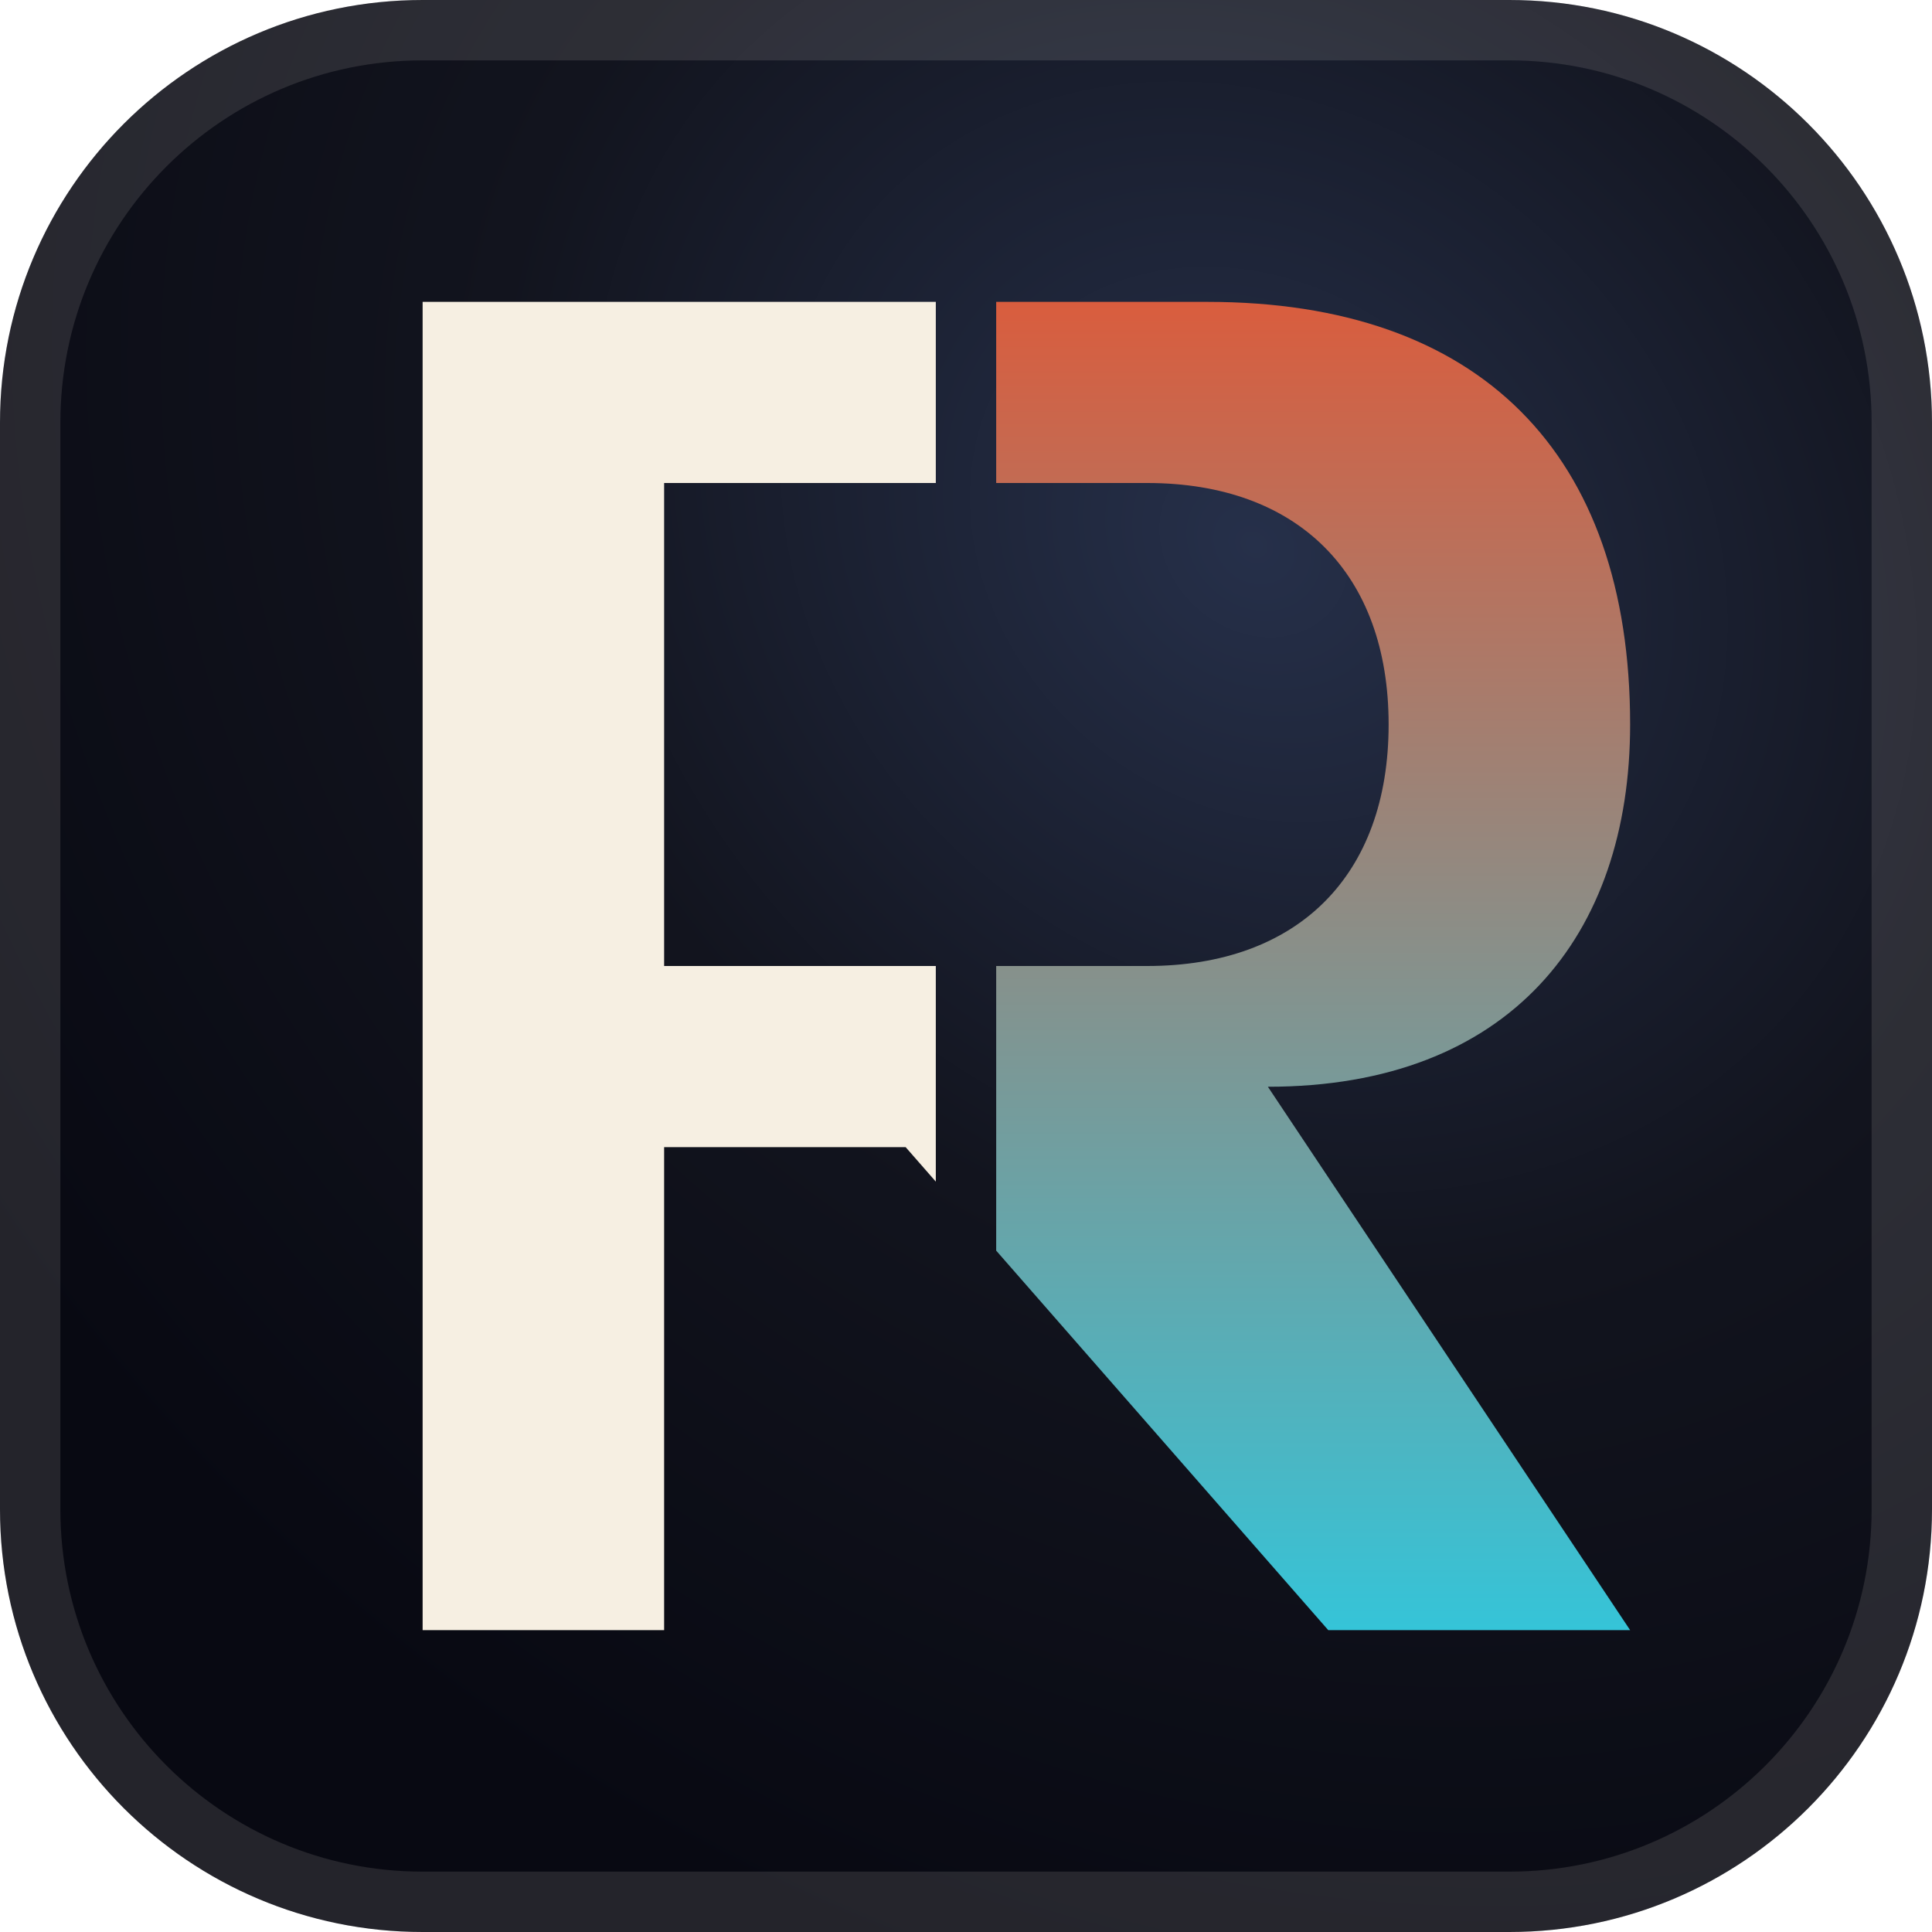
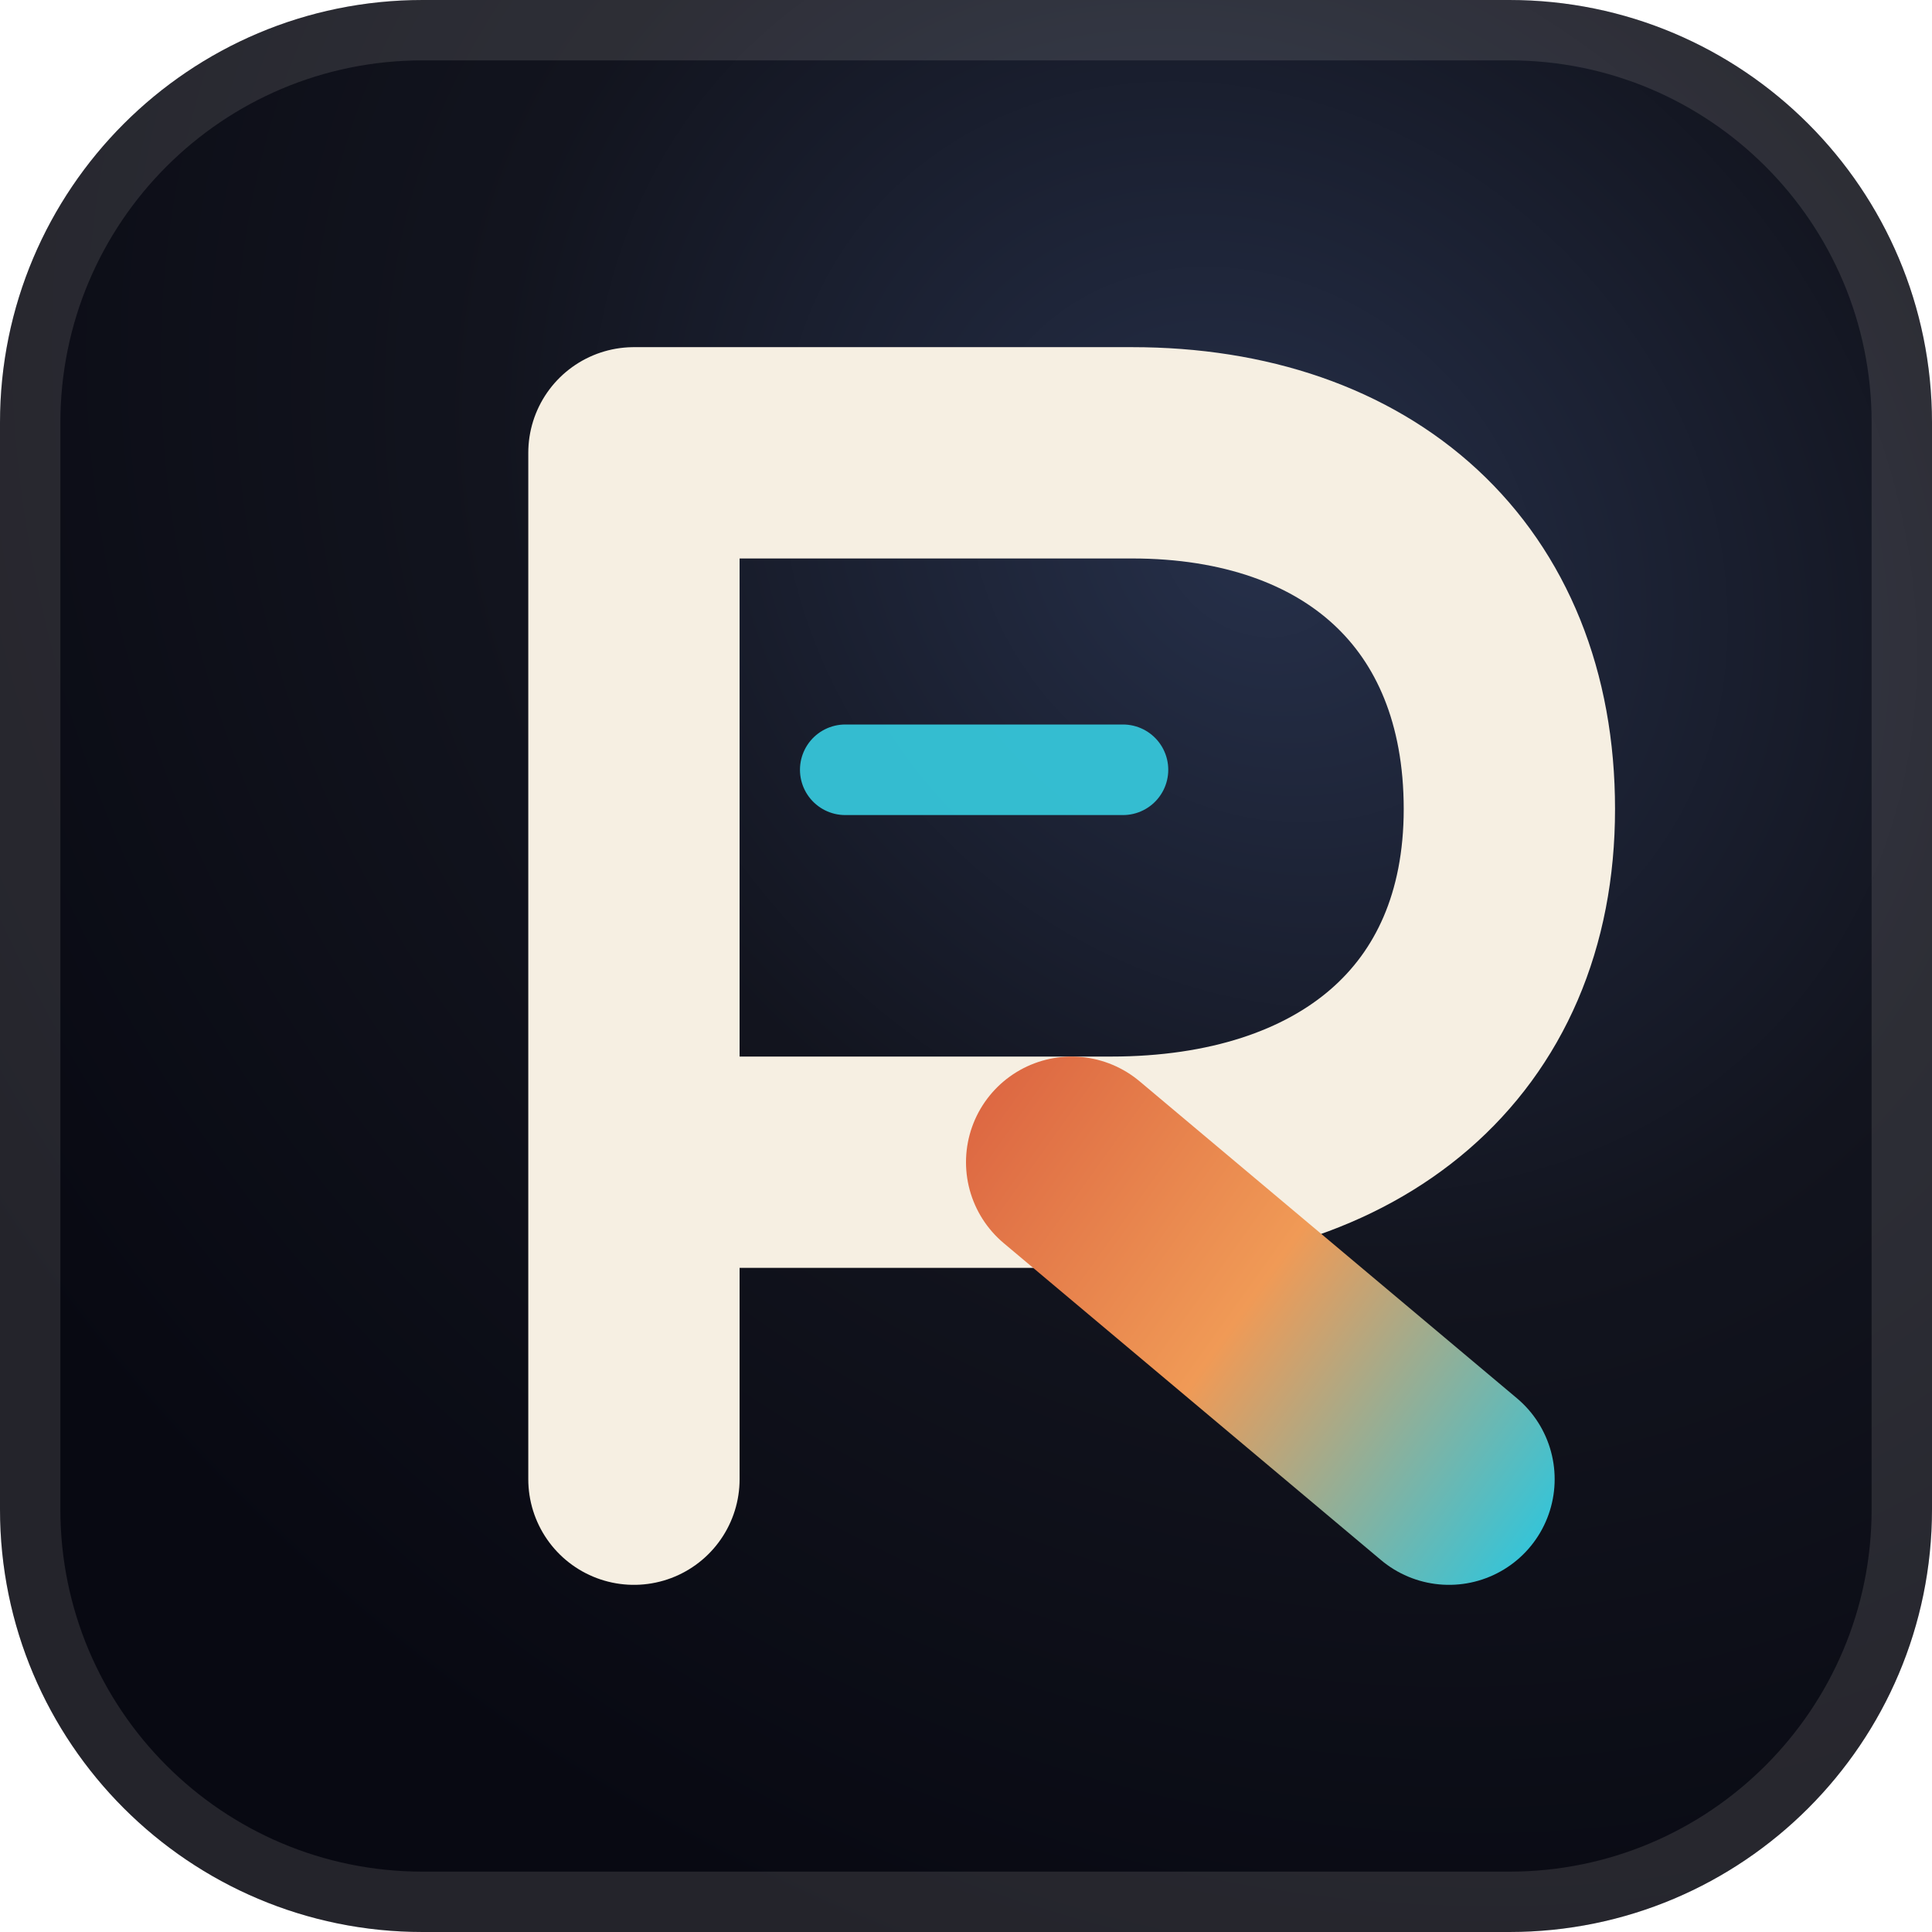
<svg xmlns="http://www.w3.org/2000/svg" viewBox="0 0 64 64" role="img" aria-label="Ricos Labs mark">
  <defs>
-     <clipPath id="pill">
-       <rect x="0" y="0" width="64" height="64" rx="14" />
-     </clipPath>
-     <clipPath id="left">
-       <rect x="0" y="0" width="31" height="64" />
-     </clipPath>
-     <clipPath id="right">
-       <rect x="33" y="0" width="31" height="64" />
-     </clipPath>
-     <linearGradient id="signal" x1="32" y1="10" x2="32" y2="54" gradientUnits="userSpaceOnUse">
+     <linearGradient id="signal" x1="30" y1="36" x2="51" y2="51" gradientUnits="userSpaceOnUse">
      <stop offset="0" stop-color="#D95D3E" />
+       <stop offset="0.52" stop-color="#F09A56" />
      <stop offset="1" stop-color="#35C4D8" />
    </linearGradient>
    <radialGradient id="field" cx="0" cy="0" r="1" gradientUnits="userSpaceOnUse" gradientTransform="translate(42 18) rotate(128) scale(48 56)">
      <stop offset="0" stop-color="#26304A" />
      <stop offset="0.48" stop-color="#12141E" />
      <stop offset="1" stop-color="#080912" />
    </radialGradient>
-     <path id="r" d="       M14 10 H40       C49 10, 54 15, 54 24       C54 31, 50 36, 42 36       L54 54 H44       L30 38 H22 V54 H14 Z       M22 16 H38       C43 16, 46 19, 46 24       C46 29, 43 32, 38 32       H22 Z     " />
  </defs>
-   <g clip-path="url(#pill)">
-     <rect width="64" height="64" fill="url(#field)" />
-     <g clip-path="url(#left)">
-       <use href="#r" fill="#F6EFE2" fill-rule="evenodd" />
-     </g>
-     <g clip-path="url(#right)">
-       <use href="#r" fill="url(#signal)" fill-rule="evenodd" />
-     </g>
-   </g>
+   <rect width="64" height="64" rx="14" fill="url(#field)" />
+   <path d="M21 49V15h16.5C45 15 50 19.4 50 26.8S44.7 38.5 36.8 38.5H21" fill="none" stroke="#F6EFE2" stroke-width="7" stroke-linecap="round" stroke-linejoin="round" />
+   <path d="M35.5 38.5 48 49" fill="none" stroke="url(#signal)" stroke-width="7" stroke-linecap="round" stroke-linejoin="round" />
+   <path d="M28 25.5h9.2" fill="none" stroke="#35C4D8" stroke-width="3" stroke-linecap="round" opacity="0.95" />
  <rect x="1" y="1" width="62" height="62" rx="13" fill="none" stroke="#F6EFE2" stroke-opacity="0.12" stroke-width="2" />
</svg>
